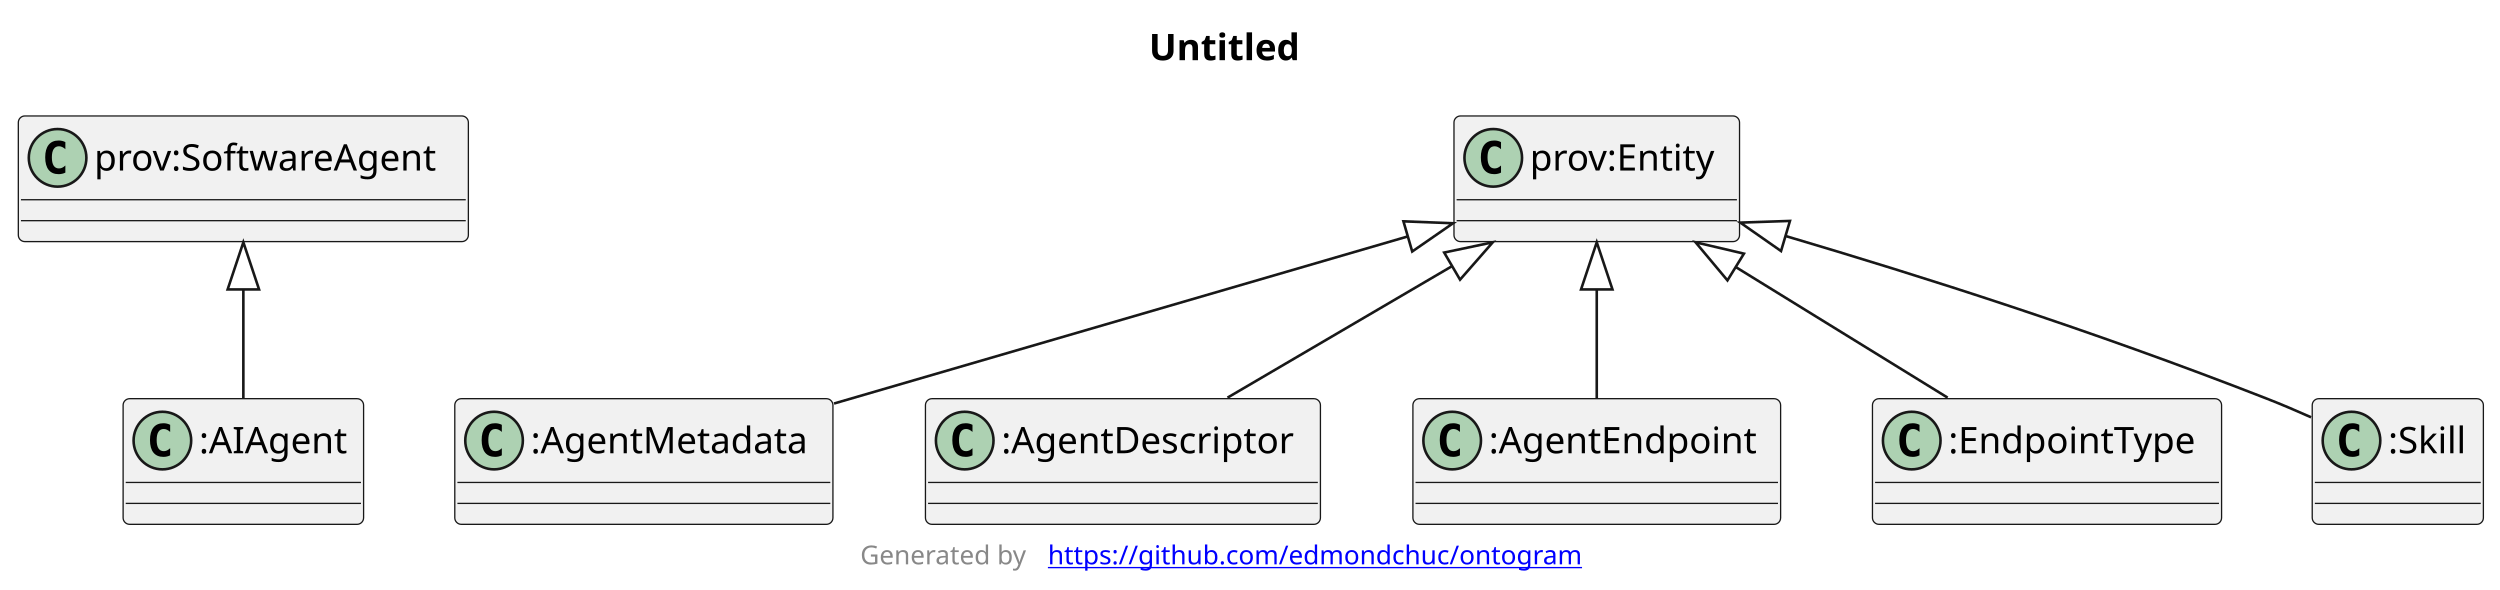
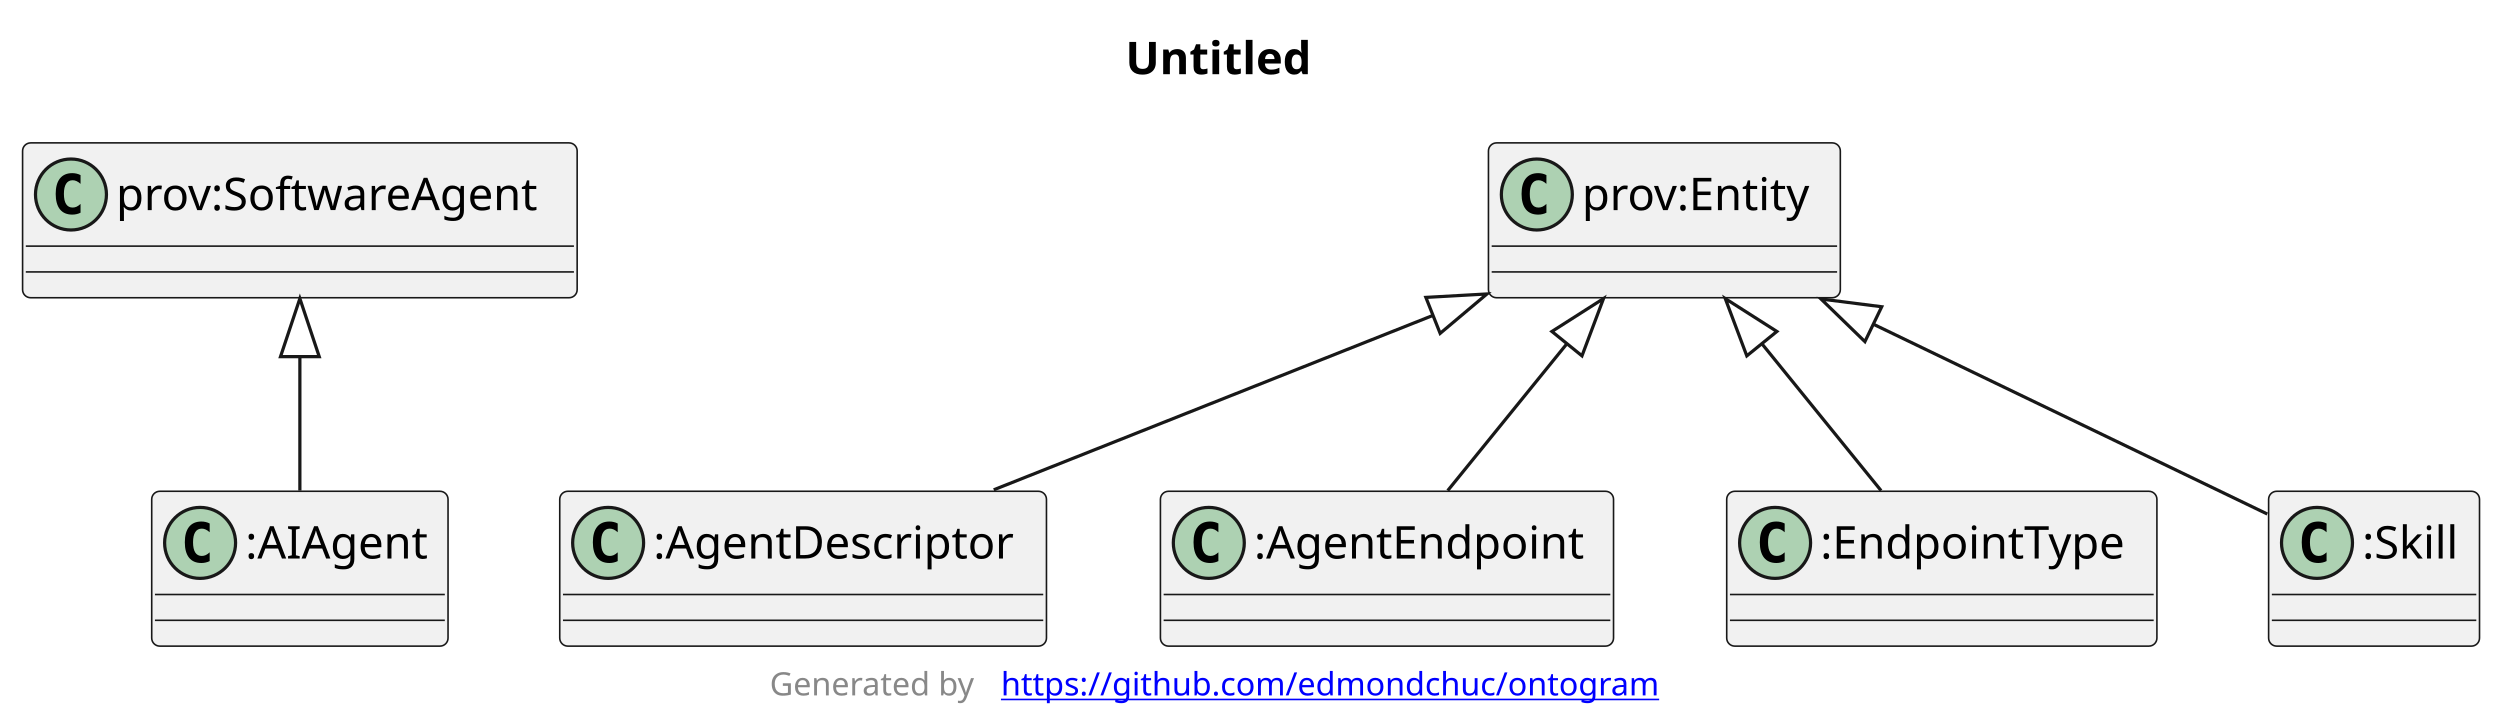
- <svg xmlns="http://www.w3.org/2000/svg" xmlns:xlink="http://www.w3.org/1999/xlink" contentStyleType="text/css" data-diagram-type="CLASS" height="225px" preserveAspectRatio="none" style="width:955px;height:225px;background:#FFFFFF;" version="1.1" viewBox="0 0 955 225" width="955px" zoomAndPan="magnify">
+ <svg xmlns="http://www.w3.org/2000/svg" xmlns:xlink="http://www.w3.org/1999/xlink" contentStyleType="text/css" data-diagram-type="CLASS" height="225px" preserveAspectRatio="none" style="width:775px;height:225px;background:#FFFFFF;" version="1.1" viewBox="0 0 775 225" width="775px" zoomAndPan="magnify">
  <defs />
  <g>
    <g class="title" data-source-line="1">
-       <text fill="#000000" font-family="sans-serif" font-size="14" font-weight="bold" lengthAdjust="spacing" textLength="63.834" x="438.908" y="22.995">Untitled</text>
+       <text fill="#000000" font-family="sans-serif" font-size="14" font-weight="bold" lengthAdjust="spacing" textLength="63.834" x="348.908" y="22.995">Untitled</text>
    </g>
    <g class="entity" data-qualified-name="prov.SoftwareAgent" data-source-line="2" id="ent0002">
      <a href="http://www.w3.org/ns/prov#SoftwareAgent" target="_top" title="http://www.w3.org/ns/prov#SoftwareAgent" xlink:actuate="onRequest" xlink:href="http://www.w3.org/ns/prov#SoftwareAgent" xlink:show="new" xlink:title="http://www.w3.org/ns/prov#SoftwareAgent" xlink:type="simple">
        <rect fill="#F1F1F1" height="48" rx="2.5" ry="2.5" style="stroke:#181818;stroke-width:0.5;" width="171.918" x="7" y="44.297" />
        <ellipse cx="22" cy="60.297" fill="#ADD1B2" rx="11" ry="11" style="stroke:#181818;stroke-width:1;" />
        <path d="M24.969,65.938 Q24.391,66.234 23.75,66.375 Q23.109,66.531 22.406,66.531 Q19.906,66.531 18.578,64.891 Q17.266,63.234 17.266,60.109 Q17.266,56.984 18.578,55.328 Q19.906,53.672 22.406,53.672 Q23.109,53.672 23.75,53.828 Q24.406,53.984 24.969,54.281 L24.969,57 Q24.344,56.422 23.75,56.156 Q23.156,55.875 22.531,55.875 Q21.188,55.875 20.5,56.953 Q19.812,58.016 19.812,60.109 Q19.812,62.203 20.5,63.281 Q21.188,64.344 22.531,64.344 Q23.156,64.344 23.75,64.078 Q24.344,63.797 24.969,63.219 L24.969,65.938 Z " fill="#000000" />
        <text fill="#000000" font-family="sans-serif" font-size="14" lengthAdjust="spacing" textLength="139.918" x="36" y="65.144">prov:SoftwareAgent</text>
        <line style="stroke:#181818;stroke-width:0.5;" x1="8" x2="177.918" y1="76.297" y2="76.297" />
        <line style="stroke:#181818;stroke-width:0.5;" x1="8" x2="177.918" y1="84.297" y2="84.297" />
      </a>
    </g>
    <g class="entity" data-qualified-name=".AIAgent" data-source-line="2" id="ent0003">
      <a href="https://www.agentictrust.io/ontology/agentictrust#AIAgent" target="_top" title="https://www.agentictrust.io/ontology/agentictrust#AIAgent" xlink:actuate="onRequest" xlink:href="https://www.agentictrust.io/ontology/agentictrust#AIAgent" xlink:show="new" xlink:title="https://www.agentictrust.io/ontology/agentictrust#AIAgent" xlink:type="simple">
        <rect fill="#F1F1F1" height="48" rx="2.5" ry="2.5" style="stroke:#181818;stroke-width:0.5;" width="91.862" x="47.03" y="152.297" />
        <ellipse cx="62.03" cy="168.297" fill="#ADD1B2" rx="11" ry="11" style="stroke:#181818;stroke-width:1;" />
        <path d="M64.999,173.938 Q64.421,174.234 63.78,174.375 Q63.139,174.531 62.436,174.531 Q59.936,174.531 58.608,172.891 Q57.296,171.234 57.296,168.109 Q57.296,164.984 58.608,163.328 Q59.936,161.672 62.436,161.672 Q63.139,161.672 63.78,161.828 Q64.436,161.984 64.999,162.281 L64.999,165 Q64.374,164.422 63.78,164.156 Q63.186,163.875 62.561,163.875 Q61.218,163.875 60.53,164.953 Q59.843,166.016 59.843,168.109 Q59.843,170.203 60.53,171.281 Q61.218,172.344 62.561,172.344 Q63.186,172.344 63.78,172.078 Q64.374,171.797 64.999,171.219 L64.999,173.938 Z " fill="#000000" />
        <text fill="#000000" font-family="sans-serif" font-size="14" lengthAdjust="spacing" textLength="59.862" x="76.03" y="173.144">:AIAgent</text>
        <line style="stroke:#181818;stroke-width:0.5;" x1="48.03" x2="137.892" y1="184.297" y2="184.297" />
        <line style="stroke:#181818;stroke-width:0.5;" x1="48.03" x2="137.892" y1="192.297" y2="192.297" />
      </a>
    </g>
    <g class="entity" data-qualified-name="prov.Entity" data-source-line="3" id="ent0005">
      <a href="http://www.w3.org/ns/prov#Entity" target="_top" title="http://www.w3.org/ns/prov#Entity" xlink:actuate="onRequest" xlink:href="http://www.w3.org/ns/prov#Entity" xlink:show="new" xlink:title="http://www.w3.org/ns/prov#Entity" xlink:type="simple">
-         <rect fill="#F1F1F1" height="48" rx="2.5" ry="2.5" style="stroke:#181818;stroke-width:0.5;" width="109.082" x="555.42" y="44.297" />
-         <ellipse cx="570.42" cy="60.297" fill="#ADD1B2" rx="11" ry="11" style="stroke:#181818;stroke-width:1;" />
-         <path d="M573.389,65.938 Q572.811,66.234 572.17,66.375 Q571.529,66.531 570.826,66.531 Q568.326,66.531 566.998,64.891 Q565.686,63.234 565.686,60.109 Q565.686,56.984 566.998,55.328 Q568.326,53.672 570.826,53.672 Q571.529,53.672 572.17,53.828 Q572.826,53.984 573.389,54.281 L573.389,57 Q572.764,56.422 572.17,56.156 Q571.576,55.875 570.951,55.875 Q569.607,55.875 568.92,56.953 Q568.232,58.016 568.232,60.109 Q568.232,62.203 568.92,63.281 Q569.607,64.344 570.951,64.344 Q571.576,64.344 572.17,64.078 Q572.764,63.797 573.389,63.219 L573.389,65.938 Z " fill="#000000" />
-         <text fill="#000000" font-family="sans-serif" font-size="14" lengthAdjust="spacing" textLength="77.082" x="584.42" y="65.144">prov:Entity</text>
-         <line style="stroke:#181818;stroke-width:0.5;" x1="556.42" x2="663.502" y1="76.297" y2="76.297" />
-         <line style="stroke:#181818;stroke-width:0.5;" x1="556.42" x2="663.502" y1="84.297" y2="84.297" />
+         <rect fill="#F1F1F1" height="48" rx="2.5" ry="2.5" style="stroke:#181818;stroke-width:0.5;" width="109.082" x="461.42" y="44.297" />
+         <ellipse cx="476.42" cy="60.297" fill="#ADD1B2" rx="11" ry="11" style="stroke:#181818;stroke-width:1;" />
+         <path d="M479.389,65.938 Q478.811,66.234 478.17,66.375 Q477.529,66.531 476.826,66.531 Q474.326,66.531 472.998,64.891 Q471.686,63.234 471.686,60.109 Q471.686,56.984 472.998,55.328 Q474.326,53.672 476.826,53.672 Q477.529,53.672 478.17,53.828 Q478.826,53.984 479.389,54.281 L479.389,57 Q478.764,56.422 478.17,56.156 Q477.576,55.875 476.951,55.875 Q475.608,55.875 474.92,56.953 Q474.233,58.016 474.233,60.109 Q474.233,62.203 474.92,63.281 Q475.608,64.344 476.951,64.344 Q477.576,64.344 478.17,64.078 Q478.764,63.797 479.389,63.219 L479.389,65.938 Z " fill="#000000" />
+         <text fill="#000000" font-family="sans-serif" font-size="14" lengthAdjust="spacing" textLength="77.082" x="490.42" y="65.144">prov:Entity</text>
+         <line style="stroke:#181818;stroke-width:0.5;" x1="462.42" x2="569.502" y1="76.297" y2="76.297" />
+         <line style="stroke:#181818;stroke-width:0.5;" x1="462.42" x2="569.502" y1="84.297" y2="84.297" />
      </a>
    </g>
-     <g class="entity" data-qualified-name=".AgentMetadata" data-source-line="3" id="ent0006">
-       <a href="https://www.agentictrust.io/ontology/agentictrust#AgentMetadata" target="_top" title="https://www.agentictrust.io/ontology/agentictrust#AgentMetadata" xlink:actuate="onRequest" xlink:href="https://www.agentictrust.io/ontology/agentictrust#AgentMetadata" xlink:show="new" xlink:title="https://www.agentictrust.io/ontology/agentictrust#AgentMetadata" xlink:type="simple">
-         <rect fill="#F1F1F1" height="48" rx="2.5" ry="2.5" style="stroke:#181818;stroke-width:0.5;" width="144.451" x="173.73" y="152.297" />
-         <ellipse cx="188.73" cy="168.297" fill="#ADD1B2" rx="11" ry="11" style="stroke:#181818;stroke-width:1;" />
-         <path d="M191.699,173.938 Q191.121,174.234 190.48,174.375 Q189.839,174.531 189.136,174.531 Q186.636,174.531 185.308,172.891 Q183.996,171.234 183.996,168.109 Q183.996,164.984 185.308,163.328 Q186.636,161.672 189.136,161.672 Q189.839,161.672 190.48,161.828 Q191.136,161.984 191.699,162.281 L191.699,165 Q191.074,164.422 190.48,164.156 Q189.886,163.875 189.261,163.875 Q187.917,163.875 187.23,164.953 Q186.542,166.016 186.542,168.109 Q186.542,170.203 187.23,171.281 Q187.917,172.344 189.261,172.344 Q189.886,172.344 190.48,172.078 Q191.074,171.797 191.699,171.219 L191.699,173.938 Z " fill="#000000" />
-         <text fill="#000000" font-family="sans-serif" font-size="14" lengthAdjust="spacing" textLength="112.451" x="202.73" y="173.144">:AgentMetadata</text>
-         <line style="stroke:#181818;stroke-width:0.5;" x1="174.73" x2="317.181" y1="184.297" y2="184.297" />
-         <line style="stroke:#181818;stroke-width:0.5;" x1="174.73" x2="317.181" y1="192.297" y2="192.297" />
+     <g class="entity" data-qualified-name=".AgentDescriptor" data-source-line="3" id="ent0006">
+       <a href="https://www.agentictrust.io/ontology/agentictrust#AgentDescriptor" target="_top" title="https://www.agentictrust.io/ontology/agentictrust#AgentDescriptor" xlink:actuate="onRequest" xlink:href="https://www.agentictrust.io/ontology/agentictrust#AgentDescriptor" xlink:show="new" xlink:title="https://www.agentictrust.io/ontology/agentictrust#AgentDescriptor" xlink:type="simple">
+         <rect fill="#F1F1F1" height="48" rx="2.5" ry="2.5" style="stroke:#181818;stroke-width:0.5;" width="150.884" x="173.52" y="152.297" />
+         <ellipse cx="188.52" cy="168.297" fill="#ADD1B2" rx="11" ry="11" style="stroke:#181818;stroke-width:1;" />
+         <path d="M191.489,173.938 Q190.911,174.234 190.27,174.375 Q189.629,174.531 188.926,174.531 Q186.426,174.531 185.098,172.891 Q183.786,171.234 183.786,168.109 Q183.786,164.984 185.098,163.328 Q186.426,161.672 188.926,161.672 Q189.629,161.672 190.27,161.828 Q190.926,161.984 191.489,162.281 L191.489,165 Q190.864,164.422 190.27,164.156 Q189.676,163.875 189.051,163.875 Q187.708,163.875 187.02,164.953 Q186.333,166.016 186.333,168.109 Q186.333,170.203 187.02,171.281 Q187.708,172.344 189.051,172.344 Q189.676,172.344 190.27,172.078 Q190.864,171.797 191.489,171.219 L191.489,173.938 Z " fill="#000000" />
+         <text fill="#000000" font-family="sans-serif" font-size="14" lengthAdjust="spacing" textLength="118.884" x="202.52" y="173.144">:AgentDescriptor</text>
+         <line style="stroke:#181818;stroke-width:0.5;" x1="174.52" x2="323.404" y1="184.297" y2="184.297" />
+         <line style="stroke:#181818;stroke-width:0.5;" x1="174.52" x2="323.404" y1="192.297" y2="192.297" />
      </a>
    </g>
-     <g class="entity" data-qualified-name=".AgentDescriptor" data-source-line="4" id="ent0008">
-       <a href="https://www.agentictrust.io/ontology/agentictrust#AgentDescriptor" target="_top" title="https://www.agentictrust.io/ontology/agentictrust#AgentDescriptor" xlink:actuate="onRequest" xlink:href="https://www.agentictrust.io/ontology/agentictrust#AgentDescriptor" xlink:show="new" xlink:title="https://www.agentictrust.io/ontology/agentictrust#AgentDescriptor" xlink:type="simple">
-         <rect fill="#F1F1F1" height="48" rx="2.5" ry="2.5" style="stroke:#181818;stroke-width:0.5;" width="150.884" x="353.52" y="152.297" />
-         <ellipse cx="368.52" cy="168.297" fill="#ADD1B2" rx="11" ry="11" style="stroke:#181818;stroke-width:1;" />
-         <path d="M371.489,173.938 Q370.911,174.234 370.27,174.375 Q369.629,174.531 368.926,174.531 Q366.426,174.531 365.098,172.891 Q363.786,171.234 363.786,168.109 Q363.786,164.984 365.098,163.328 Q366.426,161.672 368.926,161.672 Q369.629,161.672 370.27,161.828 Q370.926,161.984 371.489,162.281 L371.489,165 Q370.864,164.422 370.27,164.156 Q369.676,163.875 369.051,163.875 Q367.707,163.875 367.02,164.953 Q366.332,166.016 366.332,168.109 Q366.332,170.203 367.02,171.281 Q367.707,172.344 369.051,172.344 Q369.676,172.344 370.27,172.078 Q370.864,171.797 371.489,171.219 L371.489,173.938 Z " fill="#000000" />
-         <text fill="#000000" font-family="sans-serif" font-size="14" lengthAdjust="spacing" textLength="118.884" x="382.52" y="173.144">:AgentDescriptor</text>
-         <line style="stroke:#181818;stroke-width:0.5;" x1="354.52" x2="503.404" y1="184.297" y2="184.297" />
-         <line style="stroke:#181818;stroke-width:0.5;" x1="354.52" x2="503.404" y1="192.297" y2="192.297" />
+     <g class="entity" data-qualified-name=".AgentEndpoint" data-source-line="4" id="ent0008">
+       <a href="https://www.agentictrust.io/ontology/agentictrust#AgentEndpoint" target="_top" title="https://www.agentictrust.io/ontology/agentictrust#AgentEndpoint" xlink:actuate="onRequest" xlink:href="https://www.agentictrust.io/ontology/agentictrust#AgentEndpoint" xlink:show="new" xlink:title="https://www.agentictrust.io/ontology/agentictrust#AgentEndpoint" xlink:type="simple">
+         <rect fill="#F1F1F1" height="48" rx="2.5" ry="2.5" style="stroke:#181818;stroke-width:0.5;" width="140.466" x="359.73" y="152.297" />
+         <ellipse cx="374.73" cy="168.297" fill="#ADD1B2" rx="11" ry="11" style="stroke:#181818;stroke-width:1;" />
+         <path d="M377.699,173.938 Q377.121,174.234 376.48,174.375 Q375.839,174.531 375.136,174.531 Q372.636,174.531 371.308,172.891 Q369.996,171.234 369.996,168.109 Q369.996,164.984 371.308,163.328 Q372.636,161.672 375.136,161.672 Q375.839,161.672 376.48,161.828 Q377.136,161.984 377.699,162.281 L377.699,165 Q377.074,164.422 376.48,164.156 Q375.886,163.875 375.261,163.875 Q373.918,163.875 373.23,164.953 Q372.543,166.016 372.543,168.109 Q372.543,170.203 373.23,171.281 Q373.918,172.344 375.261,172.344 Q375.886,172.344 376.48,172.078 Q377.074,171.797 377.699,171.219 L377.699,173.938 Z " fill="#000000" />
+         <text fill="#000000" font-family="sans-serif" font-size="14" lengthAdjust="spacing" textLength="108.466" x="388.73" y="173.144">:AgentEndpoint</text>
+         <line style="stroke:#181818;stroke-width:0.5;" x1="360.73" x2="499.196" y1="184.297" y2="184.297" />
+         <line style="stroke:#181818;stroke-width:0.5;" x1="360.73" x2="499.196" y1="192.297" y2="192.297" />
      </a>
    </g>
-     <g class="entity" data-qualified-name=".AgentEndpoint" data-source-line="5" id="ent0010">
-       <a href="https://www.agentictrust.io/ontology/agentictrust#AgentEndpoint" target="_top" title="https://www.agentictrust.io/ontology/agentictrust#AgentEndpoint" xlink:actuate="onRequest" xlink:href="https://www.agentictrust.io/ontology/agentictrust#AgentEndpoint" xlink:show="new" xlink:title="https://www.agentictrust.io/ontology/agentictrust#AgentEndpoint" xlink:type="simple">
-         <rect fill="#F1F1F1" height="48" rx="2.5" ry="2.5" style="stroke:#181818;stroke-width:0.5;" width="140.466" x="539.73" y="152.297" />
-         <ellipse cx="554.73" cy="168.297" fill="#ADD1B2" rx="11" ry="11" style="stroke:#181818;stroke-width:1;" />
-         <path d="M557.699,173.938 Q557.121,174.234 556.48,174.375 Q555.839,174.531 555.136,174.531 Q552.636,174.531 551.308,172.891 Q549.996,171.234 549.996,168.109 Q549.996,164.984 551.308,163.328 Q552.636,161.672 555.136,161.672 Q555.839,161.672 556.48,161.828 Q557.136,161.984 557.699,162.281 L557.699,165 Q557.074,164.422 556.48,164.156 Q555.886,163.875 555.261,163.875 Q553.918,163.875 553.23,164.953 Q552.543,166.016 552.543,168.109 Q552.543,170.203 553.23,171.281 Q553.918,172.344 555.261,172.344 Q555.886,172.344 556.48,172.078 Q557.074,171.797 557.699,171.219 L557.699,173.938 Z " fill="#000000" />
-         <text fill="#000000" font-family="sans-serif" font-size="14" lengthAdjust="spacing" textLength="108.466" x="568.73" y="173.144">:AgentEndpoint</text>
-         <line style="stroke:#181818;stroke-width:0.5;" x1="540.73" x2="679.196" y1="184.297" y2="184.297" />
-         <line style="stroke:#181818;stroke-width:0.5;" x1="540.73" x2="679.196" y1="192.297" y2="192.297" />
+     <g class="entity" data-qualified-name=".EndpointType" data-source-line="5" id="ent0010">
+       <a href="https://www.agentictrust.io/ontology/agentictrust#EndpointType" target="_top" title="https://www.agentictrust.io/ontology/agentictrust#EndpointType" xlink:actuate="onRequest" xlink:href="https://www.agentictrust.io/ontology/agentictrust#EndpointType" xlink:show="new" xlink:title="https://www.agentictrust.io/ontology/agentictrust#EndpointType" xlink:type="simple">
+         <rect fill="#F1F1F1" height="48" rx="2.5" ry="2.5" style="stroke:#181818;stroke-width:0.5;" width="133.363" x="535.28" y="152.297" />
+         <ellipse cx="550.28" cy="168.297" fill="#ADD1B2" rx="11" ry="11" style="stroke:#181818;stroke-width:1;" />
+         <path d="M553.249,173.938 Q552.671,174.234 552.03,174.375 Q551.389,174.531 550.686,174.531 Q548.186,174.531 546.858,172.891 Q545.546,171.234 545.546,168.109 Q545.546,164.984 546.858,163.328 Q548.186,161.672 550.686,161.672 Q551.389,161.672 552.03,161.828 Q552.686,161.984 553.249,162.281 L553.249,165 Q552.624,164.422 552.03,164.156 Q551.436,163.875 550.811,163.875 Q549.467,163.875 548.78,164.953 Q548.092,166.016 548.092,168.109 Q548.092,170.203 548.78,171.281 Q549.467,172.344 550.811,172.344 Q551.436,172.344 552.03,172.078 Q552.624,171.797 553.249,171.219 L553.249,173.938 Z " fill="#000000" />
+         <text fill="#000000" font-family="sans-serif" font-size="14" lengthAdjust="spacing" textLength="101.363" x="564.28" y="173.144">:EndpointType</text>
+         <line style="stroke:#181818;stroke-width:0.5;" x1="536.28" x2="667.643" y1="184.297" y2="184.297" />
+         <line style="stroke:#181818;stroke-width:0.5;" x1="536.28" x2="667.643" y1="192.297" y2="192.297" />
      </a>
    </g>
-     <g class="entity" data-qualified-name=".EndpointType" data-source-line="6" id="ent0012">
-       <a href="https://www.agentictrust.io/ontology/agentictrust#EndpointType" target="_top" title="https://www.agentictrust.io/ontology/agentictrust#EndpointType" xlink:actuate="onRequest" xlink:href="https://www.agentictrust.io/ontology/agentictrust#EndpointType" xlink:show="new" xlink:title="https://www.agentictrust.io/ontology/agentictrust#EndpointType" xlink:type="simple">
-         <rect fill="#F1F1F1" height="48" rx="2.5" ry="2.5" style="stroke:#181818;stroke-width:0.5;" width="133.363" x="715.28" y="152.297" />
-         <ellipse cx="730.28" cy="168.297" fill="#ADD1B2" rx="11" ry="11" style="stroke:#181818;stroke-width:1;" />
-         <path d="M733.249,173.938 Q732.671,174.234 732.03,174.375 Q731.389,174.531 730.686,174.531 Q728.186,174.531 726.858,172.891 Q725.546,171.234 725.546,168.109 Q725.546,164.984 726.858,163.328 Q728.186,161.672 730.686,161.672 Q731.389,161.672 732.03,161.828 Q732.686,161.984 733.249,162.281 L733.249,165 Q732.624,164.422 732.03,164.156 Q731.436,163.875 730.811,163.875 Q729.467,163.875 728.78,164.953 Q728.092,166.016 728.092,168.109 Q728.092,170.203 728.78,171.281 Q729.467,172.344 730.811,172.344 Q731.436,172.344 732.03,172.078 Q732.624,171.797 733.249,171.219 L733.249,173.938 Z " fill="#000000" />
-         <text fill="#000000" font-family="sans-serif" font-size="14" lengthAdjust="spacing" textLength="101.363" x="744.28" y="173.144">:EndpointType</text>
-         <line style="stroke:#181818;stroke-width:0.5;" x1="716.28" x2="847.643" y1="184.297" y2="184.297" />
-         <line style="stroke:#181818;stroke-width:0.5;" x1="716.28" x2="847.643" y1="192.297" y2="192.297" />
-       </a>
-     </g>
-     <g class="entity" data-qualified-name=".Skill" data-source-line="7" id="ent0014">
+     <g class="entity" data-qualified-name=".Skill" data-source-line="6" id="ent0012">
      <a href="https://www.agentictrust.io/ontology/agentictrust#Skill" target="_top" title="https://www.agentictrust.io/ontology/agentictrust#Skill" xlink:actuate="onRequest" xlink:href="https://www.agentictrust.io/ontology/agentictrust#Skill" xlink:show="new" xlink:title="https://www.agentictrust.io/ontology/agentictrust#Skill" xlink:type="simple">
-         <rect fill="#F1F1F1" height="48" rx="2.5" ry="2.5" style="stroke:#181818;stroke-width:0.5;" width="65.38" x="883.27" y="152.297" />
-         <ellipse cx="898.27" cy="168.297" fill="#ADD1B2" rx="11" ry="11" style="stroke:#181818;stroke-width:1;" />
-         <path d="M901.239,173.938 Q900.661,174.234 900.02,174.375 Q899.379,174.531 898.676,174.531 Q896.176,174.531 894.848,172.891 Q893.536,171.234 893.536,168.109 Q893.536,164.984 894.848,163.328 Q896.176,161.672 898.676,161.672 Q899.379,161.672 900.02,161.828 Q900.676,161.984 901.239,162.281 L901.239,165 Q900.614,164.422 900.02,164.156 Q899.426,163.875 898.801,163.875 Q897.457,163.875 896.77,164.953 Q896.082,166.016 896.082,168.109 Q896.082,170.203 896.77,171.281 Q897.457,172.344 898.801,172.344 Q899.426,172.344 900.02,172.078 Q900.614,171.797 901.239,171.219 L901.239,173.938 Z " fill="#000000" />
-         <text fill="#000000" font-family="sans-serif" font-size="14" lengthAdjust="spacing" textLength="33.38" x="912.27" y="173.144">:Skill</text>
-         <line style="stroke:#181818;stroke-width:0.5;" x1="884.27" x2="947.65" y1="184.297" y2="184.297" />
-         <line style="stroke:#181818;stroke-width:0.5;" x1="884.27" x2="947.65" y1="192.297" y2="192.297" />
+         <rect fill="#F1F1F1" height="48" rx="2.5" ry="2.5" style="stroke:#181818;stroke-width:0.5;" width="65.38" x="703.27" y="152.297" />
+         <ellipse cx="718.27" cy="168.297" fill="#ADD1B2" rx="11" ry="11" style="stroke:#181818;stroke-width:1;" />
+         <path d="M721.239,173.938 Q720.661,174.234 720.02,174.375 Q719.379,174.531 718.676,174.531 Q716.176,174.531 714.848,172.891 Q713.536,171.234 713.536,168.109 Q713.536,164.984 714.848,163.328 Q716.176,161.672 718.676,161.672 Q719.379,161.672 720.02,161.828 Q720.676,161.984 721.239,162.281 L721.239,165 Q720.614,164.422 720.02,164.156 Q719.426,163.875 718.801,163.875 Q717.457,163.875 716.77,164.953 Q716.082,166.016 716.082,168.109 Q716.082,170.203 716.77,171.281 Q717.457,172.344 718.801,172.344 Q719.426,172.344 720.02,172.078 Q720.614,171.797 721.239,171.219 L721.239,173.938 Z " fill="#000000" />
+         <text fill="#000000" font-family="sans-serif" font-size="14" lengthAdjust="spacing" textLength="33.38" x="732.27" y="173.144">:Skill</text>
+         <line style="stroke:#181818;stroke-width:0.5;" x1="704.27" x2="767.65" y1="184.297" y2="184.297" />
+         <line style="stroke:#181818;stroke-width:0.5;" x1="704.27" x2="767.65" y1="192.297" y2="192.297" />
      </a>
    </g>
    <g class="link" data-entity-1="ent0002" data-entity-2="ent0003" data-link-type="extension" data-source-line="2" id="lnk4">
      <path codeLine="2" d="M92.96,110.557 C92.96,128.237 92.96,134.427 92.96,152.087" fill="none" id="prov:SoftwareAgent-backto-:AIAgent" style="stroke:#181818;stroke-width:1;" />
      <polygon fill="none" points="92.96,92.557,86.96,110.557,98.96,110.557,92.96,92.557" style="stroke:#181818;stroke-width:1;" />
    </g>
    <g class="link" data-entity-1="ent0005" data-entity-2="ent0006" data-link-type="extension" data-source-line="3" id="lnk7">
-       <path codeLine="3" d="M537.788,90.311 C474.728,108.681 388.29,133.847 318.59,154.147" fill="none" id="prov:Entity-backto-:AgentMetadata" style="stroke:#181818;stroke-width:1;" />
-       <polygon fill="none" points="555.07,85.277,536.11,84.551,539.466,96.072,555.07,85.277" style="stroke:#181818;stroke-width:1;" />
+       <path codeLine="3" d="M444.23,97.769 C399.65,115.469 353.7,133.717 308.06,151.837" fill="none" id="prov:Entity-backto-:AgentDescriptor" style="stroke:#181818;stroke-width:1;" />
+       <polygon fill="none" points="460.96,91.127,442.016,92.193,446.445,103.346,460.96,91.127" style="stroke:#181818;stroke-width:1;" />
    </g>
    <g class="link" data-entity-1="ent0005" data-entity-2="ent0008" data-link-type="extension" data-source-line="4" id="lnk9">
-       <path codeLine="4" d="M554.706,101.651 C524.626,119.261 499.03,134.267 468.9,151.907" fill="none" id="prov:Entity-backto-:AgentDescriptor" style="stroke:#181818;stroke-width:1;" />
-       <polygon fill="none" points="570.24,92.557,551.675,96.473,557.738,106.829,570.24,92.557" style="stroke:#181818;stroke-width:1;" />
+       <path codeLine="4" d="M485.751,106.537 C471.411,124.217 463.12,134.427 448.79,152.087" fill="none" id="prov:Entity-backto-:AgentEndpoint" style="stroke:#181818;stroke-width:1;" />
+       <polygon fill="none" points="497.09,92.557,481.091,102.757,490.411,110.316,497.09,92.557" style="stroke:#181818;stroke-width:1;" />
    </g>
    <g class="link" data-entity-1="ent0005" data-entity-2="ent0010" data-link-type="extension" data-source-line="5" id="lnk11">
-       <path codeLine="5" d="M609.96,110.557 C609.96,128.237 609.96,134.427 609.96,152.087" fill="none" id="prov:Entity-backto-:AgentEndpoint" style="stroke:#181818;stroke-width:1;" />
-       <polygon fill="none" points="609.96,92.557,603.96,110.557,615.96,110.557,609.96,92.557" style="stroke:#181818;stroke-width:1;" />
+       <path codeLine="5" d="M546.169,106.537 C560.509,124.217 568.8,134.427 583.13,152.087" fill="none" id="prov:Entity-backto-:EndpointType" style="stroke:#181818;stroke-width:1;" />
+       <polygon fill="none" points="534.83,92.557,541.509,110.316,550.829,102.757,534.83,92.557" style="stroke:#181818;stroke-width:1;" />
    </g>
    <g class="link" data-entity-1="ent0005" data-entity-2="ent0012" data-link-type="extension" data-source-line="6" id="lnk13">
-       <path codeLine="6" d="M663.033,102.002 C691.603,119.612 715.37,134.267 744,151.907" fill="none" id="prov:Entity-backto-:EndpointType" style="stroke:#181818;stroke-width:1;" />
-       <polygon fill="none" points="647.71,92.557,659.885,107.109,666.181,96.894,647.71,92.557" style="stroke:#181818;stroke-width:1;" />
+       <path codeLine="6" d="M580.726,100.5 C622.736,120.74 666.14,141.657 702.86,159.347" fill="none" id="prov:Entity-backto-:Skill" style="stroke:#181818;stroke-width:1;" />
+       <polygon fill="none" points="564.51,92.687,578.122,105.905,583.33,95.094,564.51,92.687" style="stroke:#181818;stroke-width:1;" />
    </g>
-     <g class="link" data-entity-1="ent0005" data-entity-2="ent0014" data-link-type="extension" data-source-line="7" id="lnk15">
-       <path codeLine="7" d="M682.059,90.147 C734.339,105.627 797.74,125.657 865.96,152.297 C871.48,154.457 877.26,156.917 882.84,159.407" fill="none" id="prov:Entity-backto-:Skill" style="stroke:#181818;stroke-width:1;" />
-       <polygon fill="none" points="664.8,85.037,680.356,95.9,683.763,84.394,664.8,85.037" style="stroke:#181818;stroke-width:1;" />
-     </g>
-     <g class="footer" data-source-line="24">
-       <text fill="#888888" font-family="sans-serif" font-size="10" lengthAdjust="spacing" textLength="68.496" x="328.623" y="215.579">Generated by</text>
+     <g class="footer" data-source-line="21">
+       <text fill="#888888" font-family="sans-serif" font-size="10" lengthAdjust="spacing" textLength="68.496" x="238.623" y="215.579">Generated by</text>
      <a href="https://github.com/edmondchuc/ontogram" target="_top" title="https://github.com/edmondchuc/ontogram" xlink:actuate="onRequest" xlink:href="https://github.com/edmondchuc/ontogram" xlink:show="new" xlink:title="https://github.com/edmondchuc/ontogram" xlink:type="simple">
-         <text fill="#0000FF" font-family="sans-serif" font-size="10" lengthAdjust="spacing" text-decoration="underline" textLength="212.73" x="400.298" y="215.579">https://github.com/edmondchuc/ontogram</text>
+         <text fill="#0000FF" font-family="sans-serif" font-size="10" lengthAdjust="spacing" text-decoration="underline" textLength="212.73" x="310.298" y="215.579">https://github.com/edmondchuc/ontogram</text>
      </a>
    </g>
  </g>
</svg>
